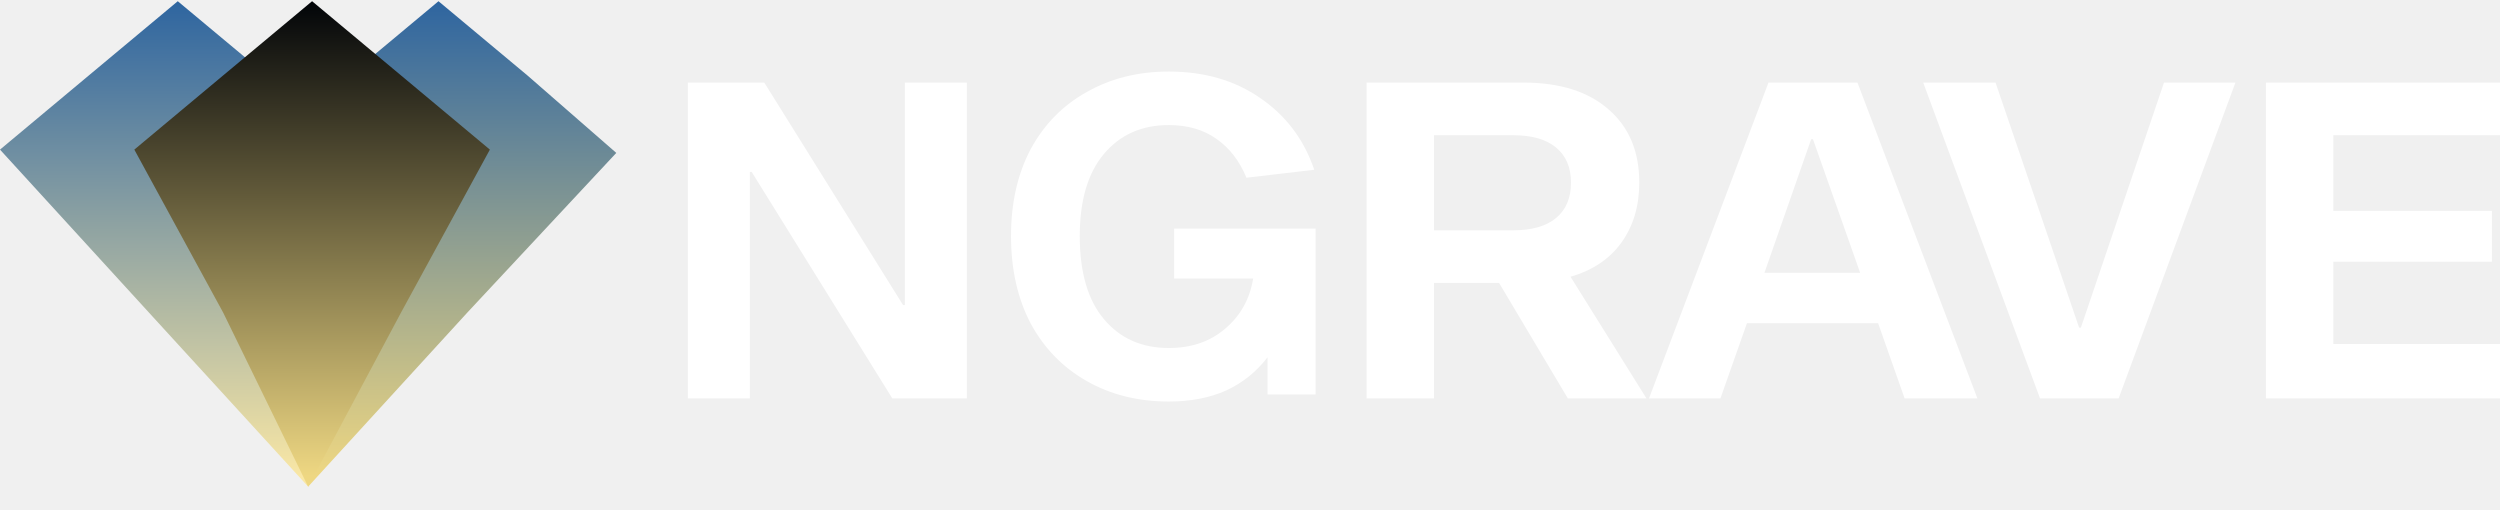
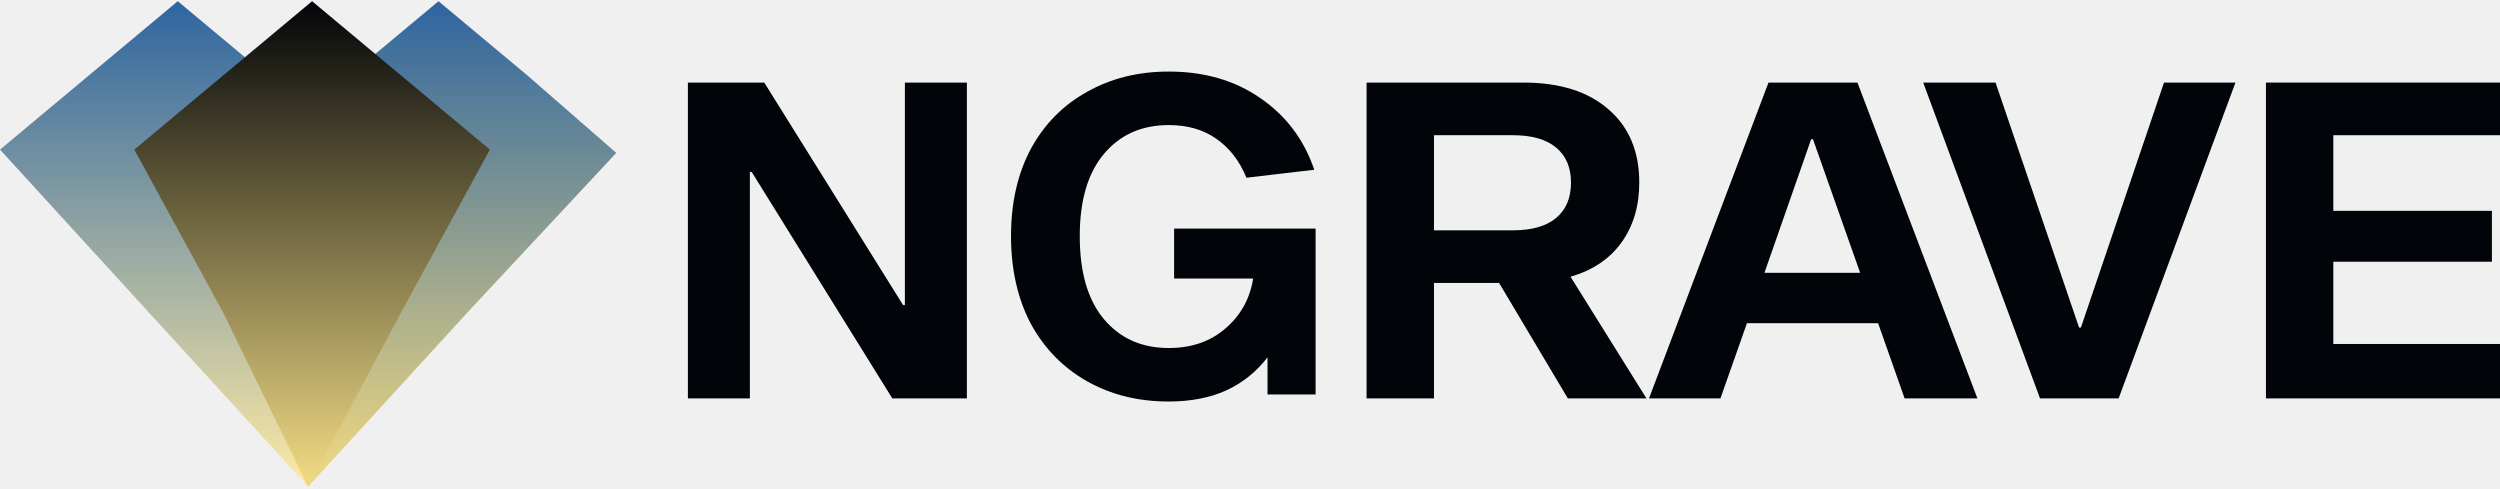
- <svg xmlns="http://www.w3.org/2000/svg" width="103" height="21" viewBox="0 0 103 21" fill="none">
-   <path d="M36.763 16.414L30.97 7.084H30.895V16.414H28.341V3.402H31.488L37.207 12.569H37.281V3.402H39.835V16.414H36.763Z" fill="#fff" />
-   <path d="M52.222 16.252V14.721C51.766 15.316 51.198 15.772 50.52 16.087C49.841 16.391 49.051 16.543 48.151 16.543C46.892 16.543 45.769 16.264 44.782 15.705C43.795 15.146 43.024 14.356 42.468 13.336C41.925 12.303 41.654 11.1 41.654 9.727C41.654 8.355 41.925 7.158 42.468 6.137C43.024 5.117 43.795 4.333 44.782 3.787C45.769 3.228 46.892 2.948 48.151 2.948C49.619 2.948 50.877 3.313 51.926 4.042C52.988 4.771 53.728 5.755 54.147 6.994L51.353 7.322C51.069 6.629 50.656 6.095 50.113 5.718C49.582 5.342 48.928 5.153 48.151 5.153C47.04 5.153 46.152 5.548 45.485 6.338C44.819 7.128 44.486 8.257 44.486 9.727C44.486 11.222 44.819 12.364 45.485 13.153C46.152 13.943 47.04 14.338 48.151 14.338C49.088 14.338 49.866 14.071 50.483 13.536C51.112 13.002 51.494 12.315 51.63 11.477H48.373V9.418H54.203V16.252H52.222Z" fill="#fff" />
-   <path d="M61.763 11.658H59.08V16.414H56.303V3.402H62.763C64.268 3.402 65.441 3.773 66.28 4.514C67.119 5.243 67.538 6.245 67.538 7.521C67.538 8.493 67.291 9.319 66.798 9.999C66.317 10.668 65.619 11.135 64.706 11.402L67.834 16.414H64.595L61.763 11.658ZM62.337 9.489C63.115 9.489 63.707 9.319 64.114 8.979C64.521 8.639 64.725 8.153 64.725 7.521C64.725 6.901 64.521 6.421 64.114 6.081C63.707 5.741 63.115 5.571 62.337 5.571H59.08V9.489H62.337Z" fill="#fff" />
-   <path d="M71.974 13.316L70.882 16.414H67.939L72.862 3.402H76.527L81.469 16.414H78.47L77.378 13.316H71.974ZM74.694 5.735H74.62L72.695 11.239H76.638L74.694 5.735Z" fill="#fff" />
-   <path d="M87.288 16.414H84.049L79.236 3.402H82.216L85.659 13.498H85.733L89.157 3.402H92.1L87.288 16.414Z" fill="#fff" />
-   <path d="M102.667 8.687V10.783H96.133V14.172H103V16.414H93.357V3.402H103V5.571H96.133V8.687H102.667Z" fill="#fff" />
+ <svg xmlns="http://www.w3.org/2000/svg" width="103" height="20.116" viewBox="0 0 103 20.116" fill="none">
+   <path d="M36.763 16.414L30.97 7.084H30.895V16.414H28.341V3.402H31.488L37.207 12.569H37.281V3.402H39.835V16.414H36.763Z" fill="#010408" />
+   <path d="M52.222 16.252V14.721C51.766 15.316 51.198 15.772 50.52 16.087C49.841 16.391 49.051 16.543 48.151 16.543C46.892 16.543 45.769 16.264 44.782 15.705C43.795 15.146 43.024 14.356 42.468 13.336C41.925 12.303 41.654 11.1 41.654 9.727C41.654 8.355 41.925 7.158 42.468 6.137C43.024 5.117 43.795 4.333 44.782 3.787C45.769 3.228 46.892 2.948 48.151 2.948C49.619 2.948 50.877 3.313 51.926 4.042C52.988 4.771 53.728 5.755 54.147 6.994L51.353 7.322C51.069 6.629 50.656 6.095 50.113 5.718C49.582 5.342 48.928 5.153 48.151 5.153C47.04 5.153 46.152 5.548 45.485 6.338C44.819 7.128 44.486 8.257 44.486 9.727C44.486 11.222 44.819 12.364 45.485 13.153C46.152 13.943 47.04 14.338 48.151 14.338C49.088 14.338 49.866 14.071 50.483 13.536C51.112 13.002 51.494 12.315 51.63 11.477H48.373V9.418H54.203V16.252H52.222Z" fill="#010408" />
+   <path d="M61.763 11.658H59.08V16.414H56.303V3.402H62.763C64.268 3.402 65.441 3.773 66.28 4.514C67.119 5.243 67.538 6.245 67.538 7.521C67.538 8.493 67.291 9.319 66.798 9.999C66.317 10.668 65.619 11.135 64.706 11.402L67.834 16.414H64.595L61.763 11.658ZM62.337 9.489C63.115 9.489 63.707 9.319 64.114 8.979C64.521 8.639 64.725 8.153 64.725 7.521C64.725 6.901 64.521 6.421 64.114 6.081C63.707 5.741 63.115 5.571 62.337 5.571H59.08V9.489H62.337Z" fill="#010408" />
+   <path d="M71.974 13.316L70.882 16.414H67.939L72.862 3.402H76.527L81.469 16.414H78.47L77.378 13.316H71.974ZM74.694 5.735H74.62L72.695 11.239H76.638L74.694 5.735Z" fill="#010408" />
+   <path d="M87.288 16.414H84.049L79.236 3.402H82.216L85.659 13.498H85.733L89.157 3.402H92.1L87.288 16.414Z" fill="#010408" />
+   <path d="M102.667 8.687V10.783H96.133V14.172H103V16.414H93.357V3.402H103V5.571H96.133V8.687H102.667Z" fill="#010408" />
  <path fill-rule="evenodd" clip-rule="evenodd" d="M18.066 0.05L14.404 3.106L10.742 6.164L11.639 12.882L12.695 20.05L19.25 12.882L25.391 6.3L21.727 3.106L18.066 0.05Z" fill="url(#paint0_linear_2276_4670)" />
  <path fill-rule="evenodd" clip-rule="evenodd" d="M7.324 0.05L3.662 3.106L0 6.164L6.14 12.882L12.696 20.05L13.752 12.882L14.649 6.164L10.987 3.106L7.324 0.05Z" fill="url(#paint1_linear_2276_4670)" />
  <path fill-rule="evenodd" clip-rule="evenodd" d="M12.858 0.05L9.196 3.106L5.534 6.164L9.196 12.882L12.696 20.05L16.52 12.882L20.183 6.164L16.52 3.106L12.858 0.05Z" fill="url(#paint2_linear_2276_4670)" />
  <defs>
    <linearGradient id="paint0_linear_2276_4670" x1="10.742" y1="0.05" x2="10.742" y2="19.601" gradientUnits="userSpaceOnUse">
      <stop stop-color="#2E65A0" />
      <stop offset="1" stop-color="#EED782" />
    </linearGradient>
    <linearGradient id="paint1_linear_2276_4670" x1="0" y1="0.05" x2="0" y2="19.601" gradientUnits="userSpaceOnUse">
      <stop stop-color="#2E65A0" />
      <stop offset="1" stop-color="#F9E7A5" />
    </linearGradient>
    <linearGradient id="paint2_linear_2276_4670" x1="5.534" y1="0.05" x2="5.534" y2="19.601" gradientUnits="userSpaceOnUse">
      <stop stop-color="#010408" />
      <stop offset="1" stop-color="#EED782" />
    </linearGradient>
  </defs>
</svg>
